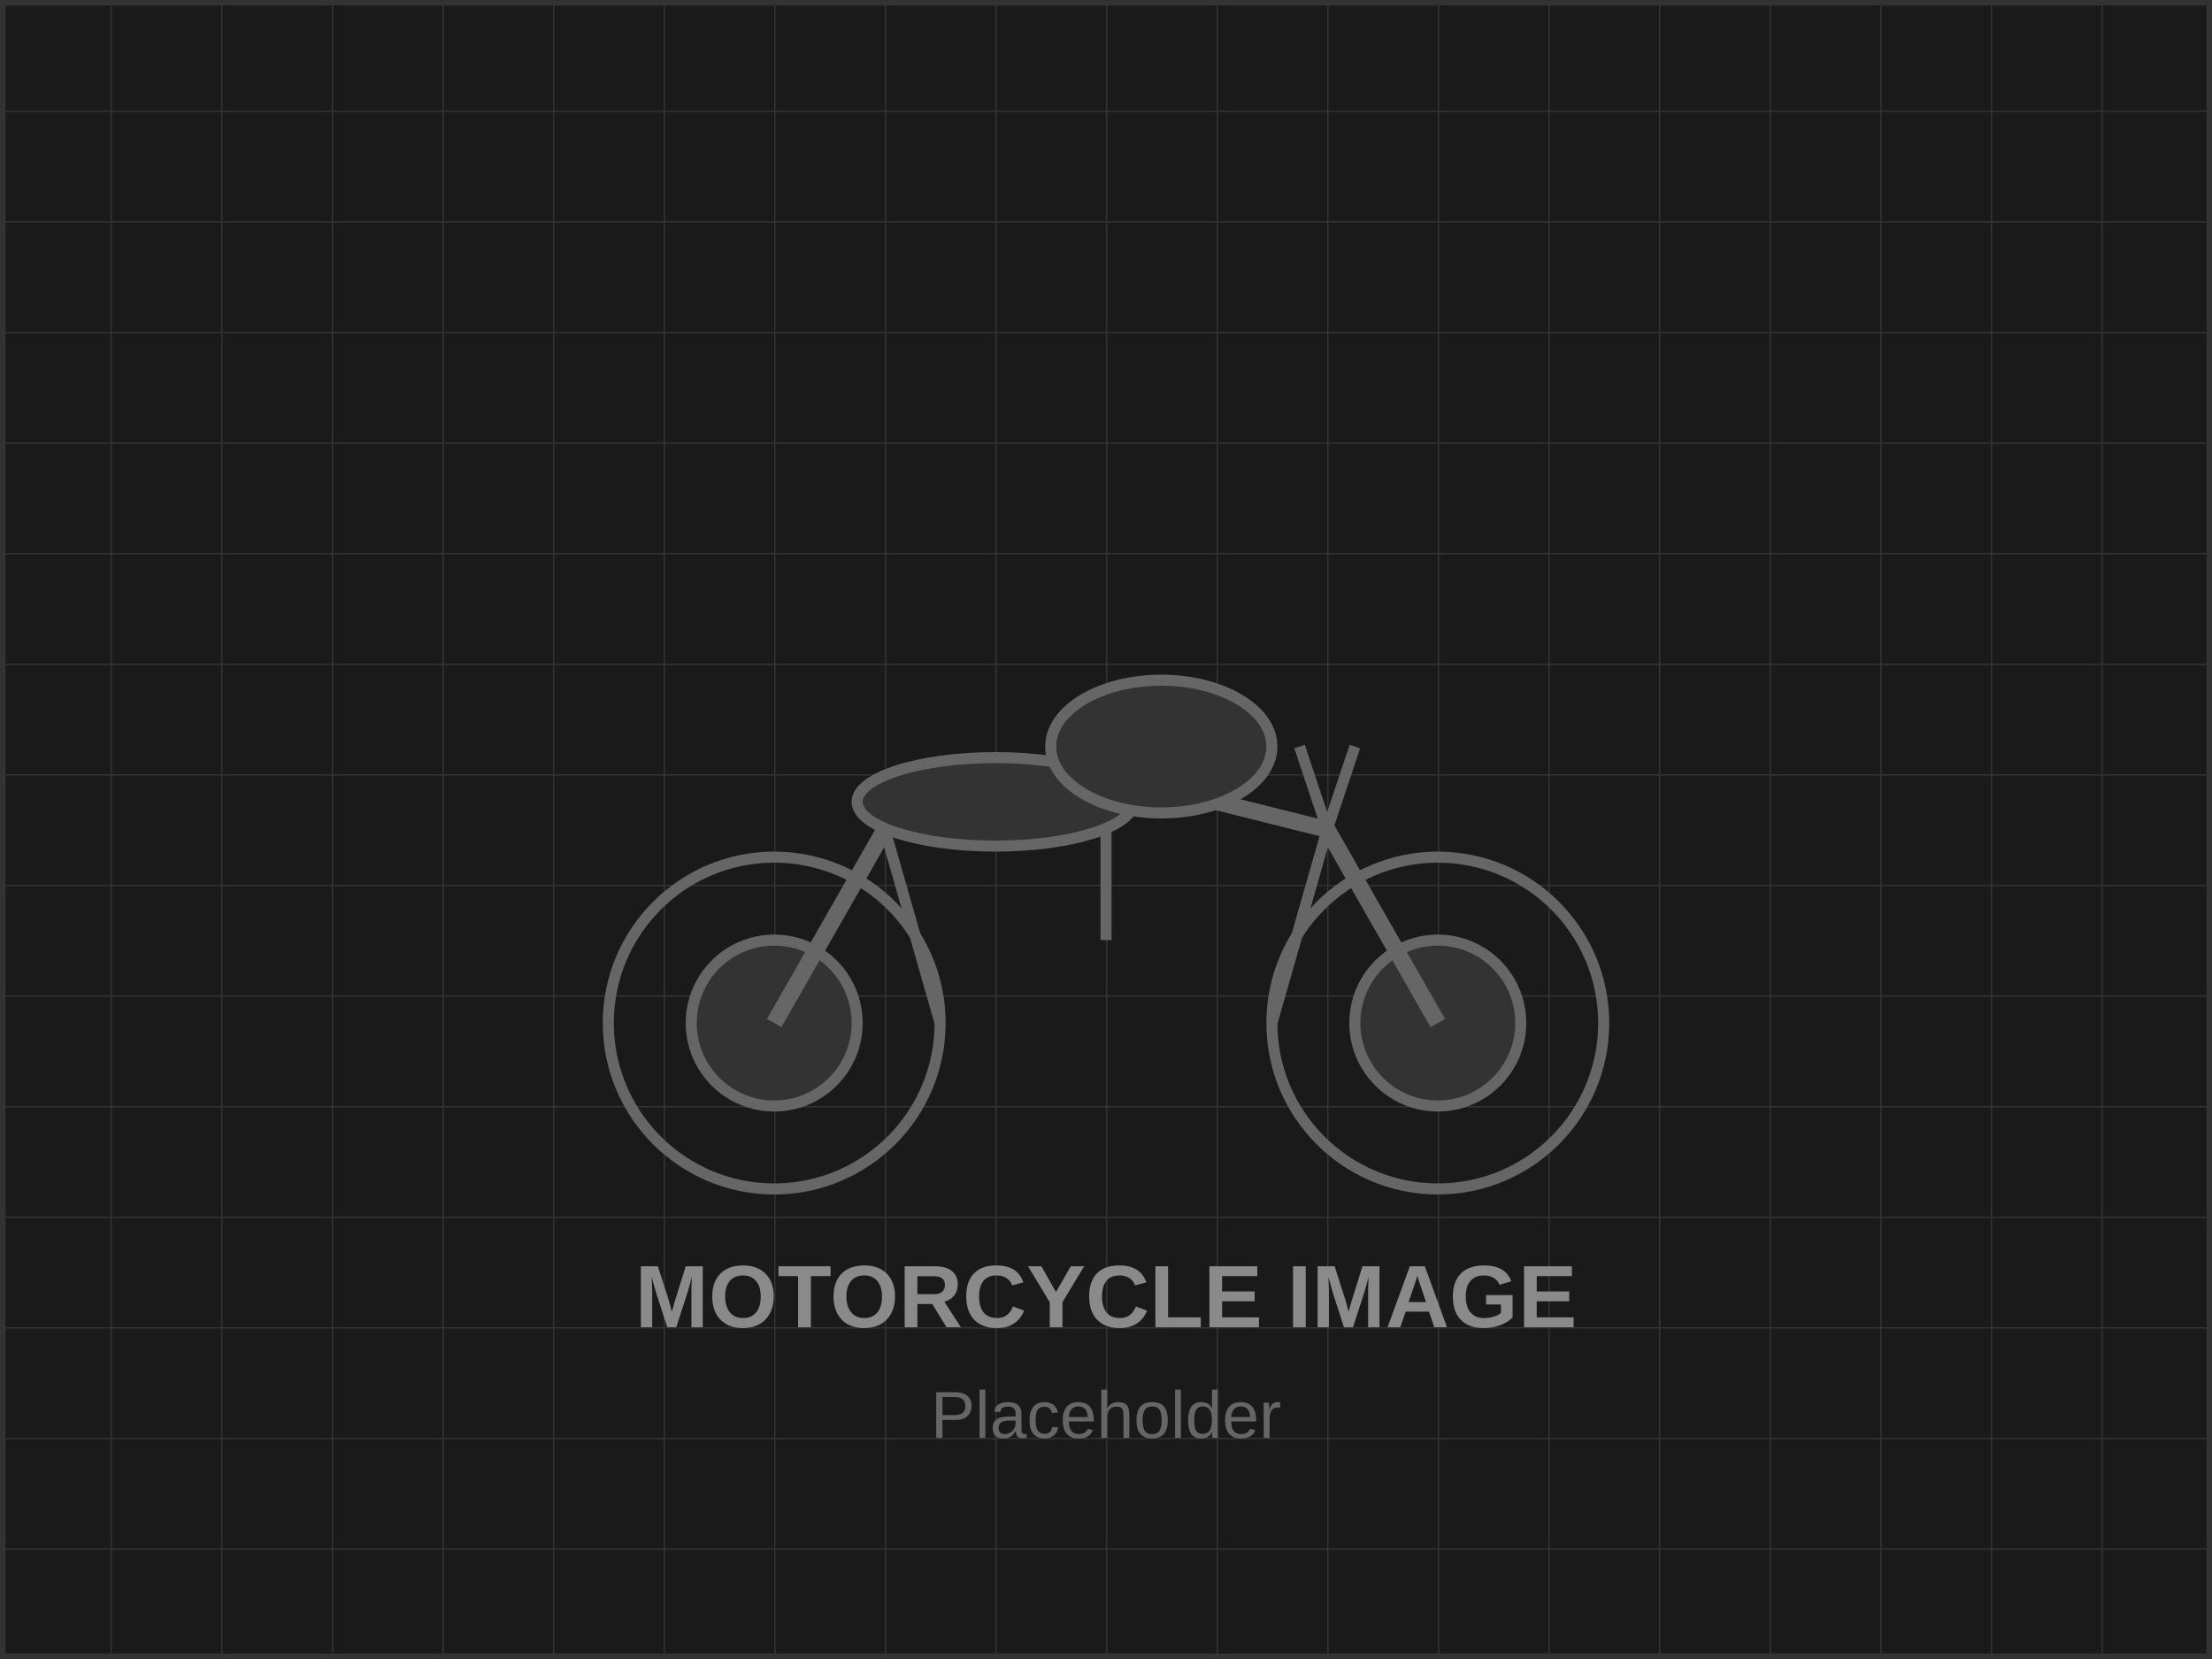
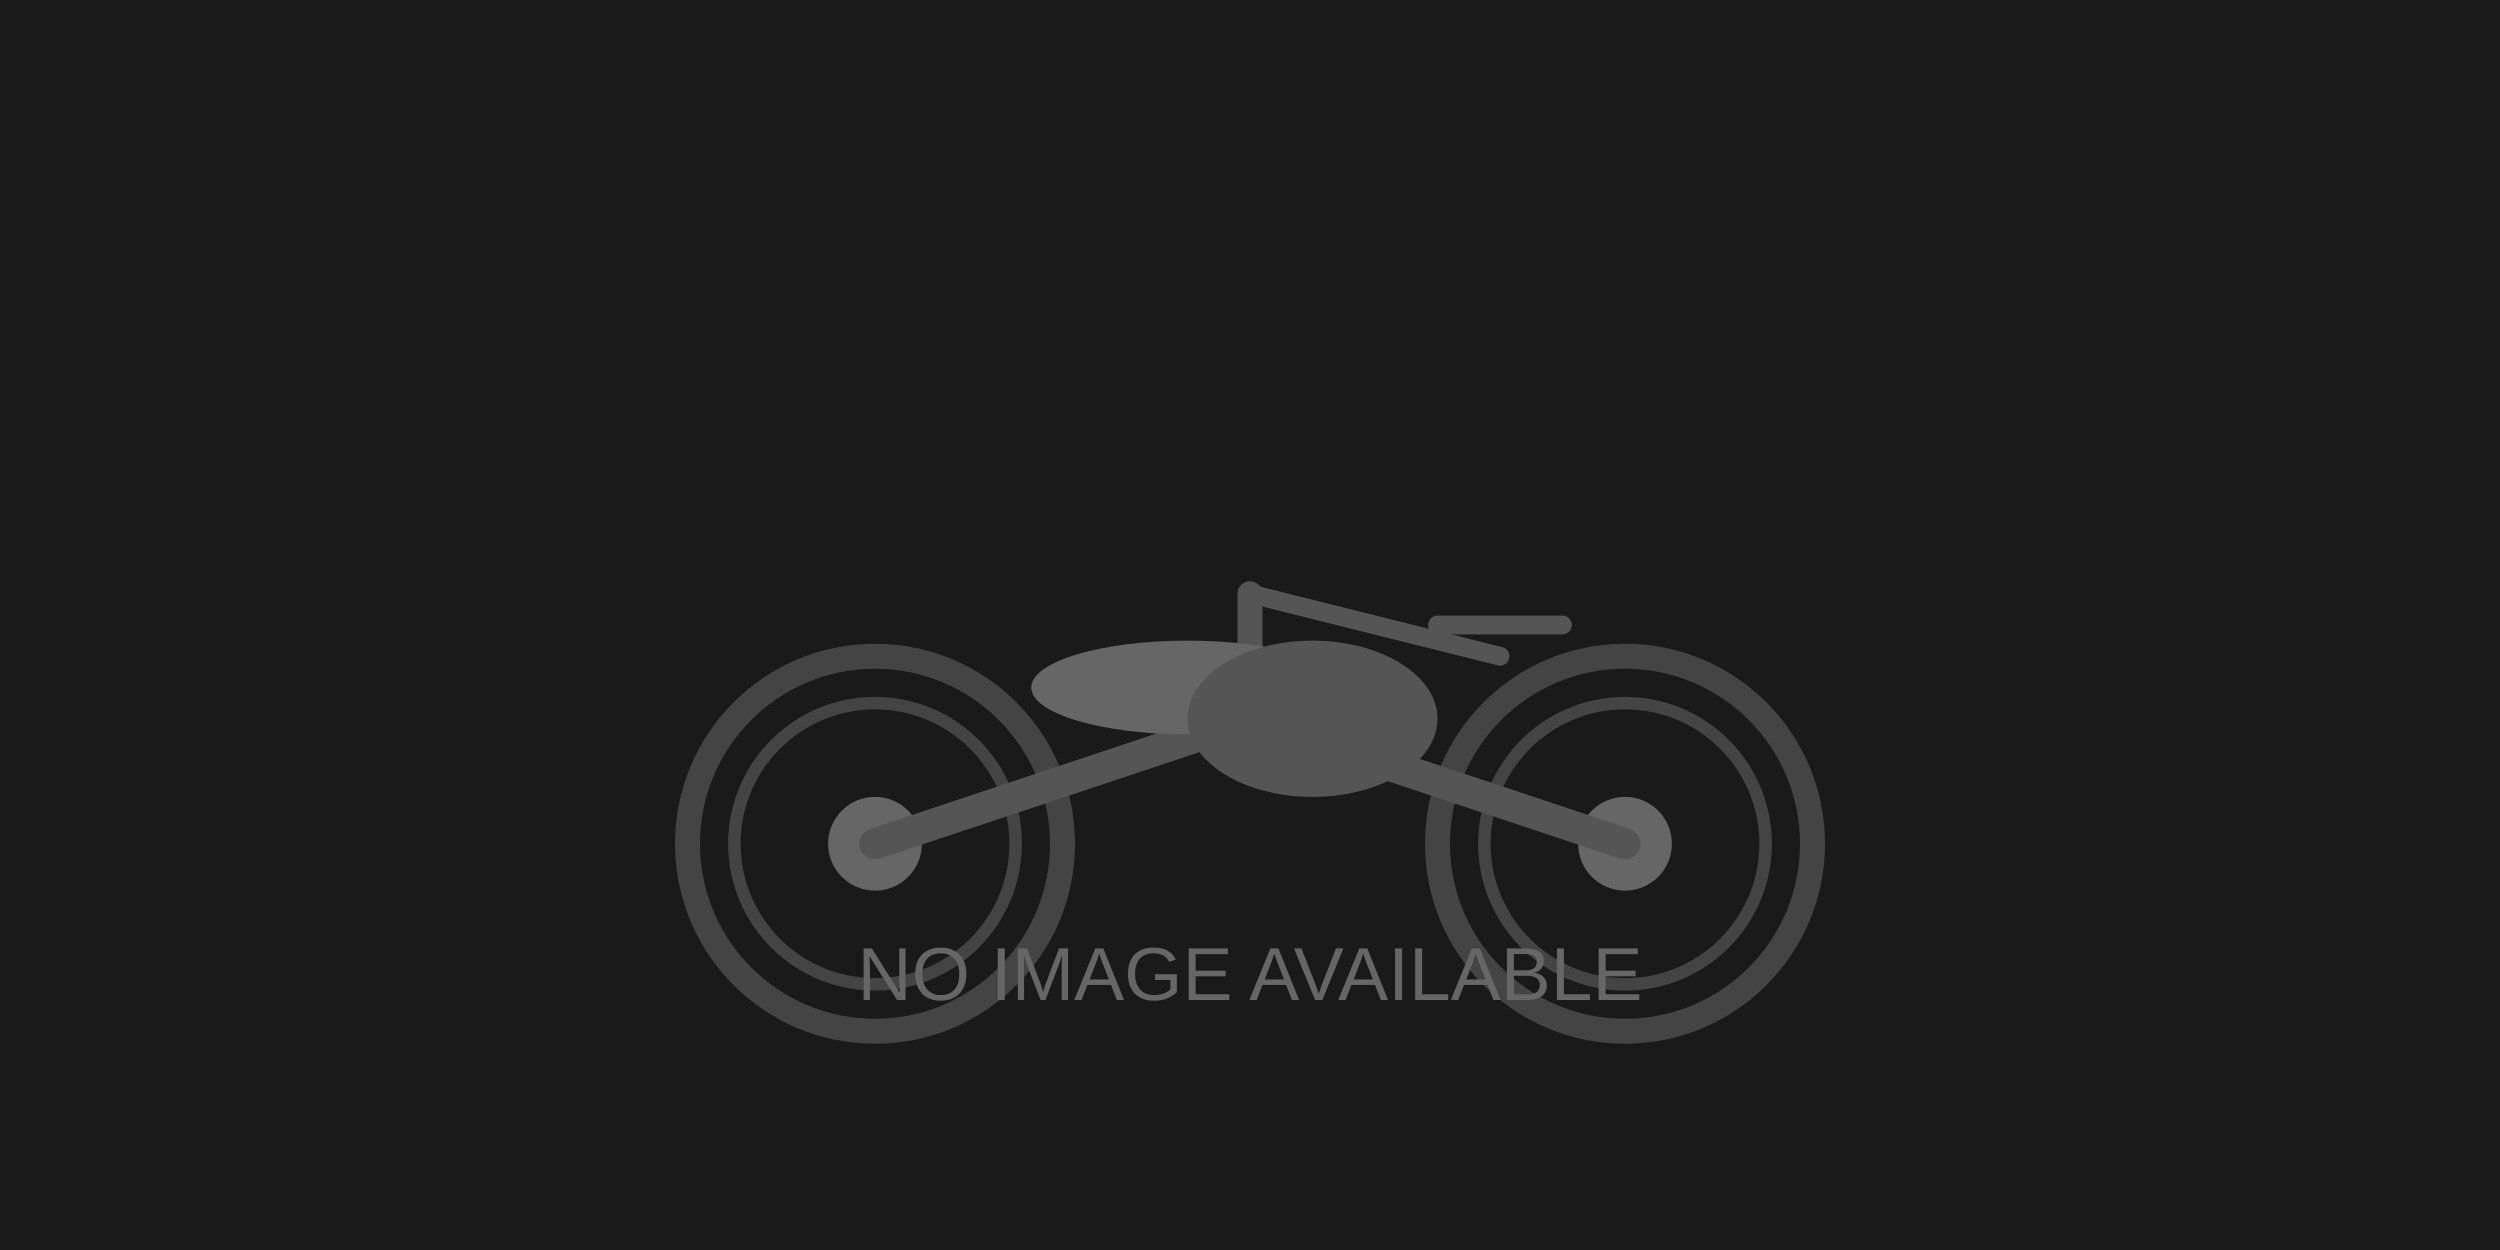
- <svg xmlns="http://www.w3.org/2000/svg" viewBox="0 0 400 300">
-   <rect width="400" height="300" fill="#1a1a1a" />
-   <defs>
-     <pattern id="grid" width="20" height="20" patternUnits="userSpaceOnUse">
-       <path d="M 20 0 L 0 0 0 20" fill="none" stroke="#333333" stroke-width="0.5" />
-     </pattern>
-   </defs>
-   <rect width="400" height="300" fill="url(#grid)" />
-   <g transform="translate(200, 150)" fill="#333333" stroke="#666666" stroke-width="2">
-     <circle cx="-60" cy="35" r="30" fill="none" />
-     <circle cx="-60" cy="35" r="15" fill="#333333" />
-     <circle cx="60" cy="35" r="30" fill="none" />
-     <circle cx="60" cy="35" r="15" fill="#333333" />
-     <path d="M -60 35 L -40 0 L 0 -10 L 40 0 L 60 35" fill="none" stroke-width="3" />
-     <path d="M -40 0 L -30 35 M 0 -10 L 0 20 M 40 0 L 30 35" fill="none" stroke-width="2" />
-     <ellipse cx="-20" cy="-5" rx="25" ry="8" fill="#333333" />
-     <ellipse cx="10" cy="-15" rx="20" ry="12" fill="#333333" />
-     <path d="M 40 0 L 45 -15 M 40 0 L 35 -15" fill="none" stroke-width="2" />
+ <svg xmlns="http://www.w3.org/2000/svg" viewBox="0 0 800 400" fill="none">
+   <rect width="800" height="400" fill="#1a1a1a" />
+   <g transform="translate(200, 150)">
+     <circle cx="80" cy="120" r="60" fill="none" stroke="#444" stroke-width="8" />
+     <circle cx="80" cy="120" r="45" fill="none" stroke="#444" stroke-width="4" />
+     <circle cx="80" cy="120" r="15" fill="#666" />
+     <circle cx="320" cy="120" r="60" fill="none" stroke="#444" stroke-width="8" />
+     <circle cx="320" cy="120" r="45" fill="none" stroke="#444" stroke-width="4" />
+     <circle cx="320" cy="120" r="15" fill="#666" />
+     <path d="M 80 120 L 200 80 L 320 120" stroke="#555" stroke-width="10" stroke-linecap="round" />
+     <path d="M 200 80 L 200 40" stroke="#555" stroke-width="8" stroke-linecap="round" />
+     <ellipse cx="180" cy="70" rx="50" ry="15" fill="#666" />
+     <path d="M 200 40 L 280 60" stroke="#555" stroke-width="6" stroke-linecap="round" />
+     <line x1="260" y1="50" x2="300" y2="50" stroke="#555" stroke-width="6" stroke-linecap="round" />
+     <ellipse cx="220" cy="80" rx="40" ry="25" fill="#555" />
  </g>
-   <text x="200" y="240" font-family="Arial, sans-serif" font-size="16" fill="#8a8a8a" text-anchor="middle" font-weight="bold">
-     MOTORCYCLE IMAGE
+   <text x="400" y="320" font-family="Arial, sans-serif" font-size="24" fill="#666" text-anchor="middle">
+     NO IMAGE AVAILABLE
  </text>
-   <text x="200" y="260" font-family="Arial, sans-serif" font-size="12" fill="#666666" text-anchor="middle">
-     Placeholder
-   </text>
-   <rect width="400" height="300" fill="none" stroke="#333333" stroke-width="2" />
</svg>
